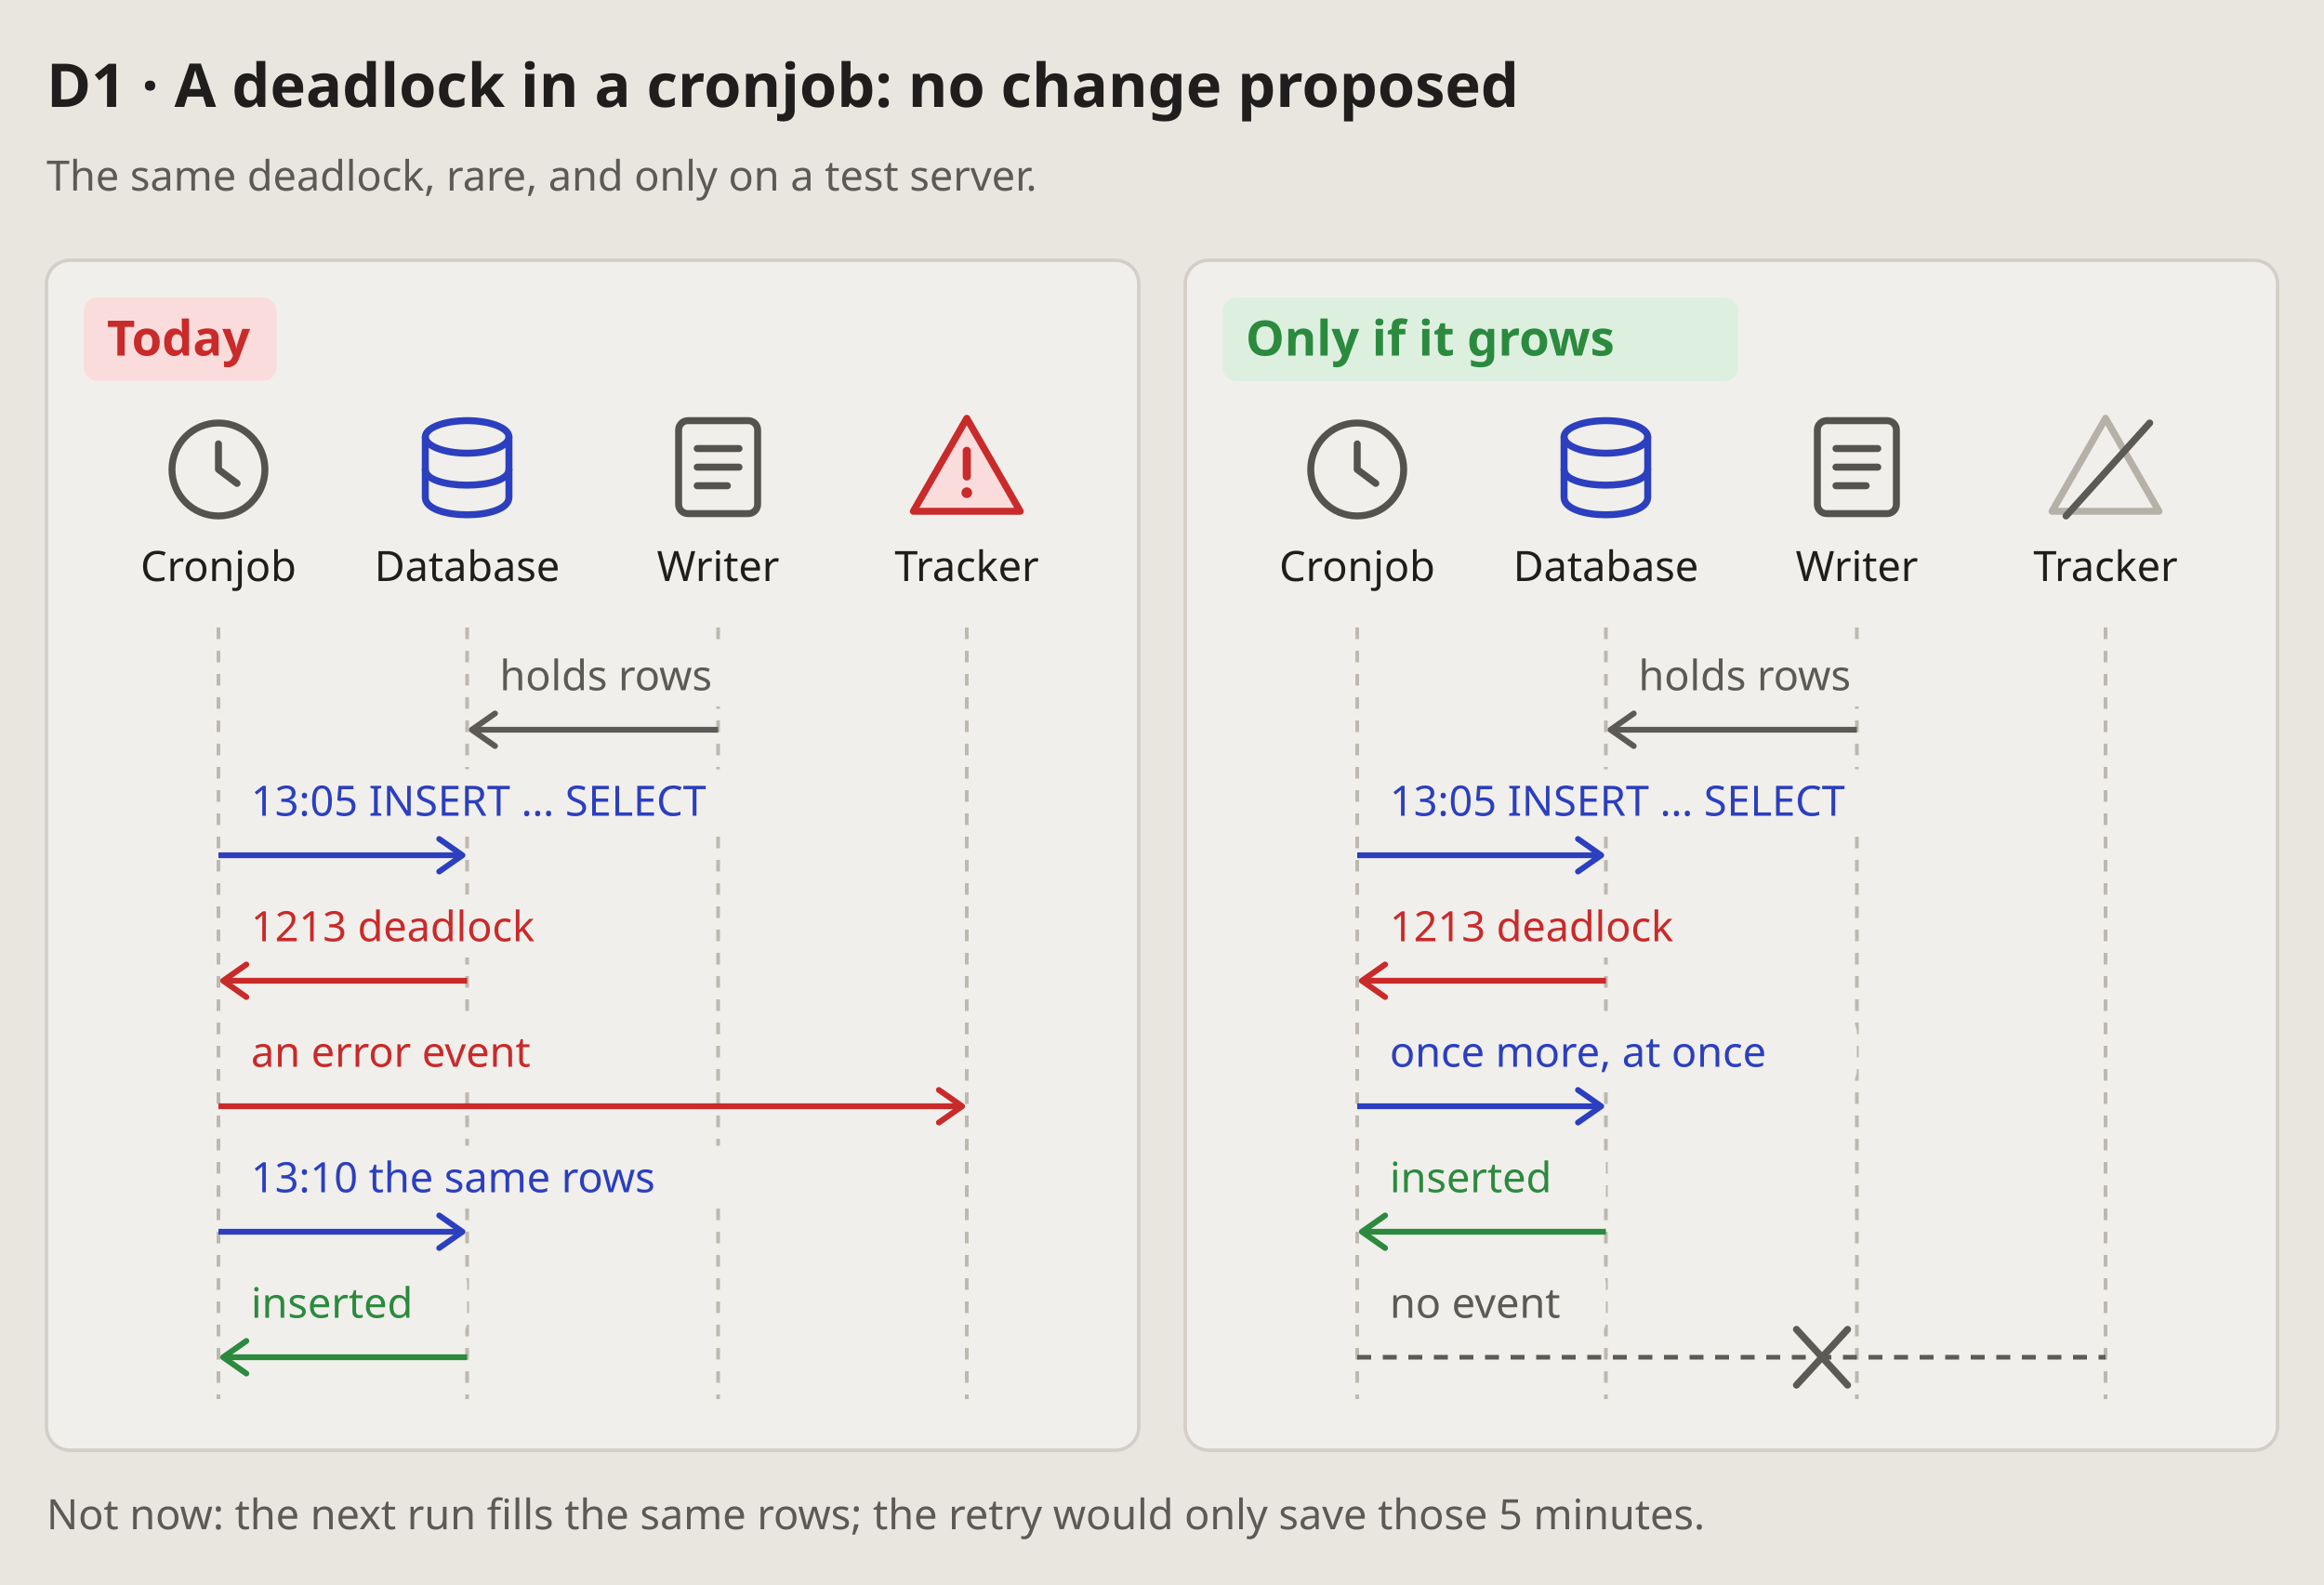
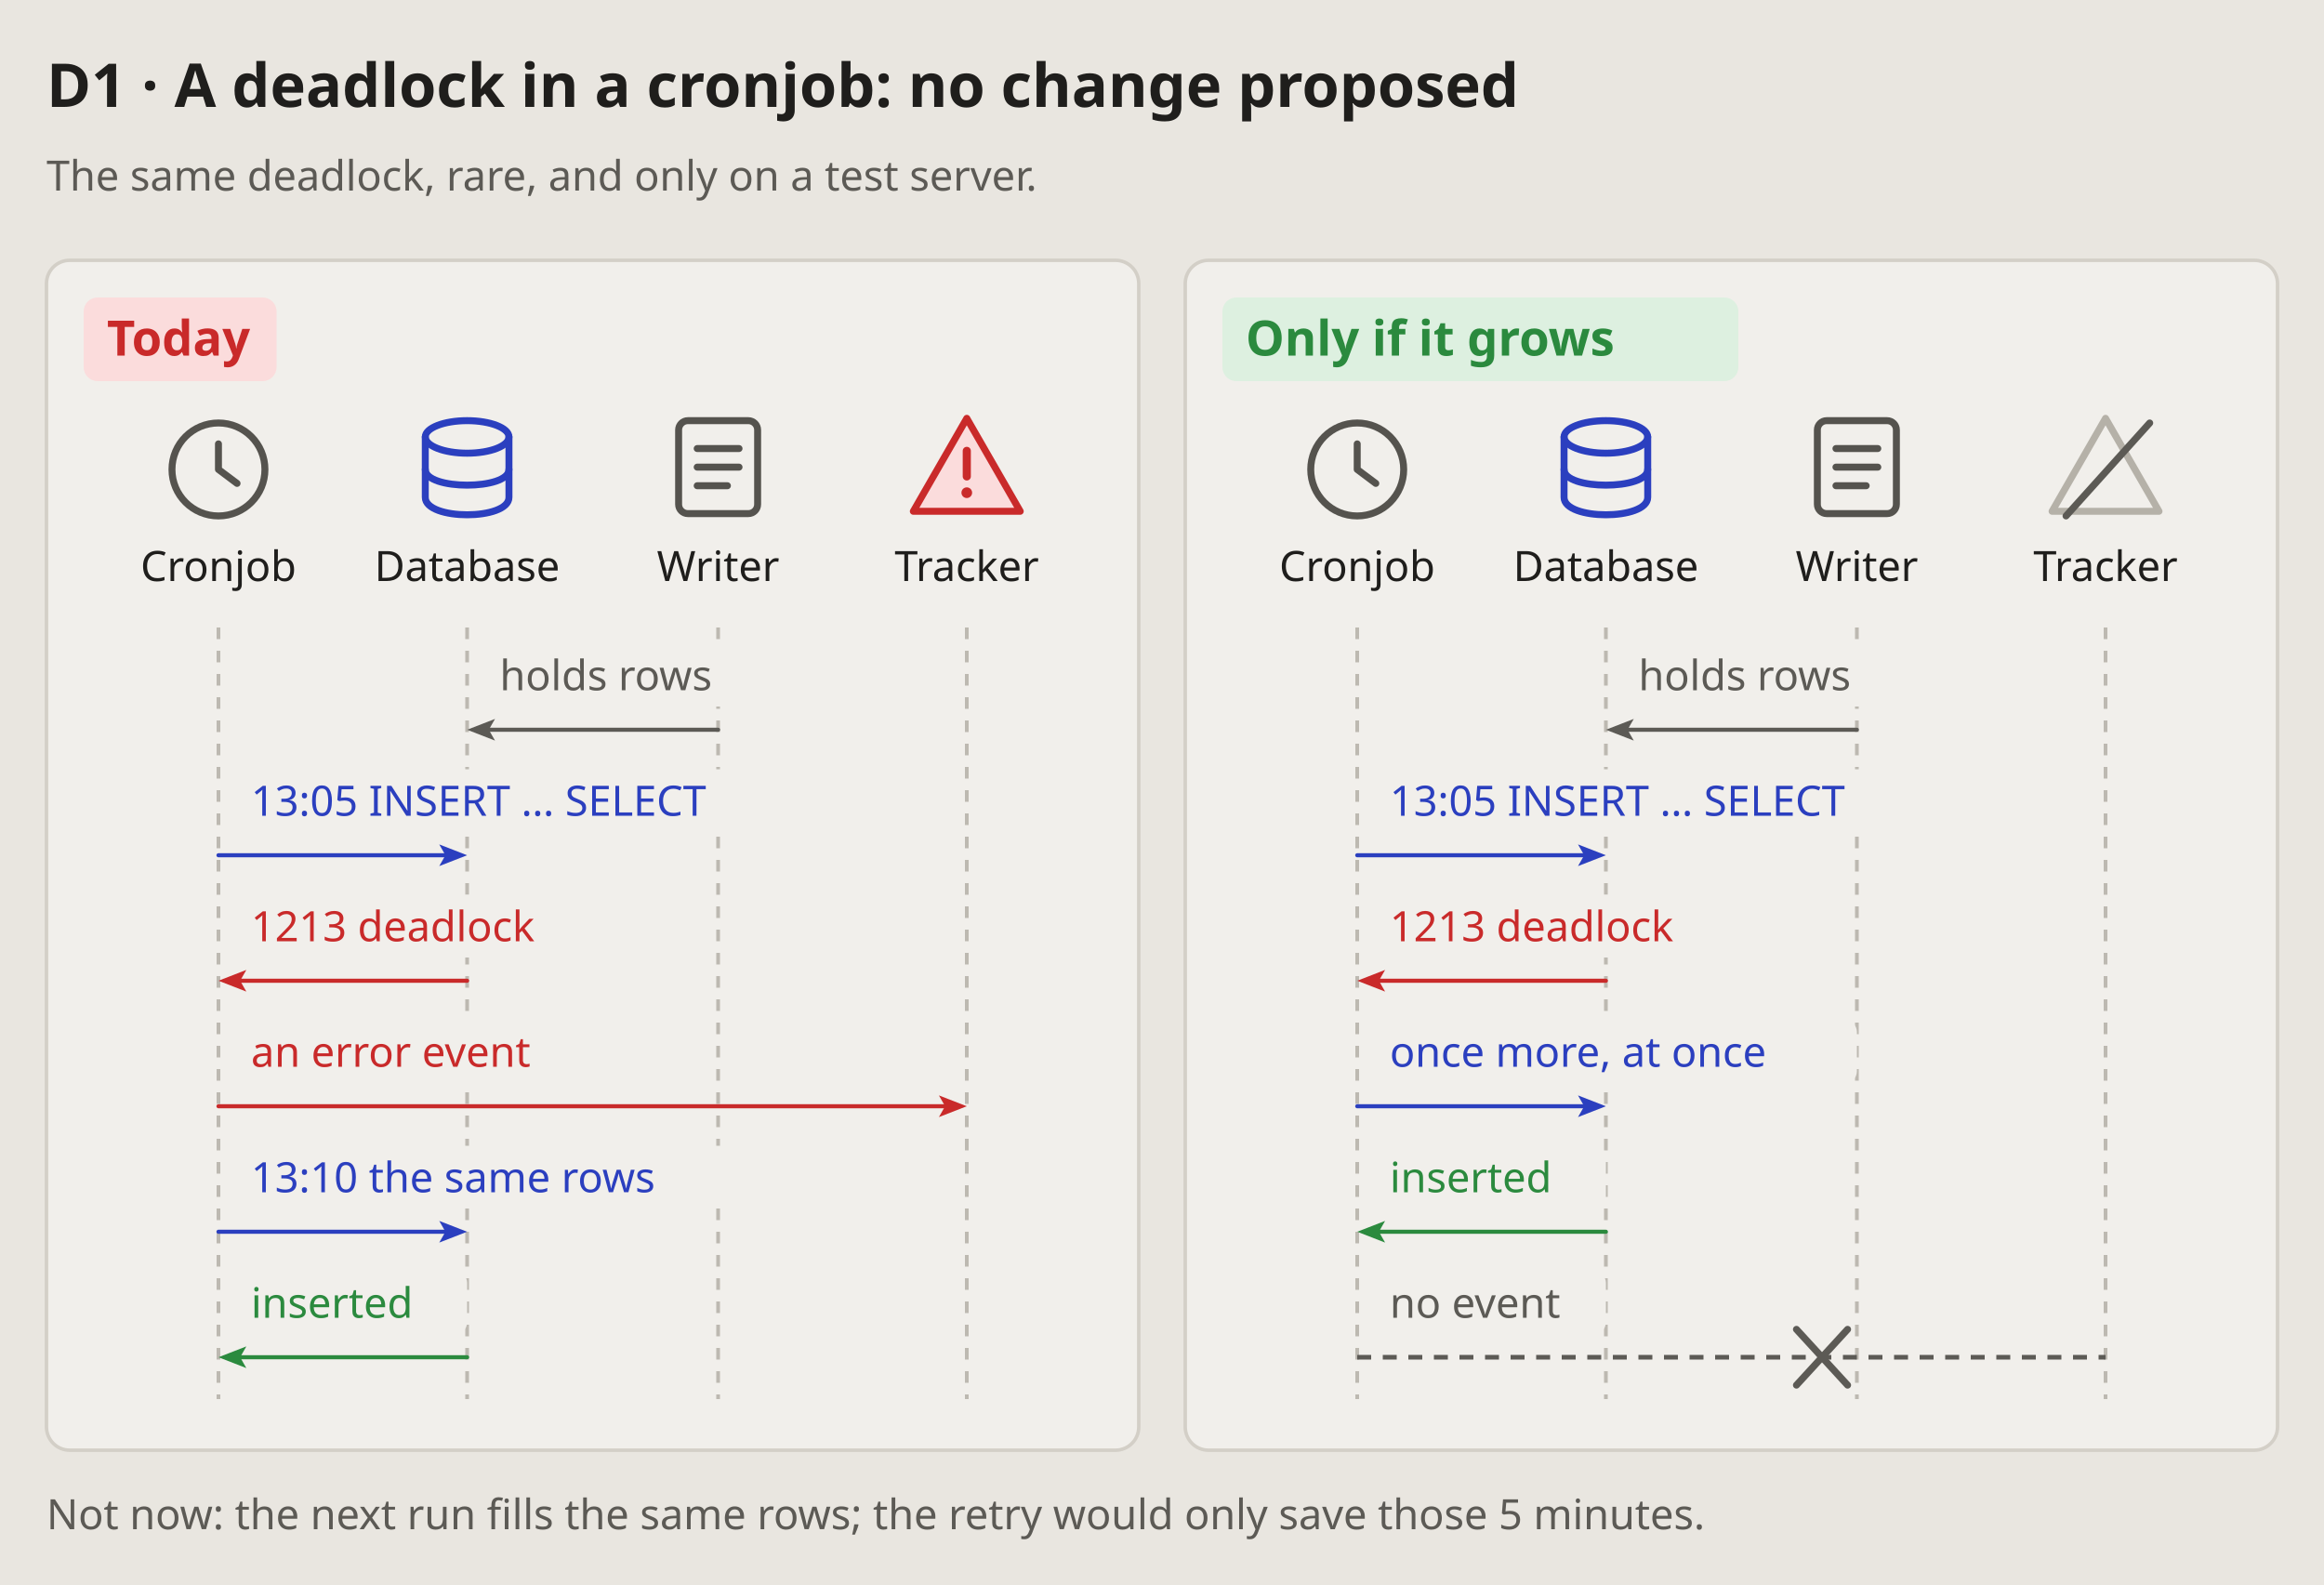
<svg xmlns="http://www.w3.org/2000/svg" viewBox="0 0 1000 682" width="1000" height="682" font-family="Noto Sans, Ubuntu, system-ui, sans-serif">
+   <defs>
+     <marker id="arrow-text" viewBox="0 0 12 12" refX="8" refY="6" markerUnits="userSpaceOnUse" markerWidth="16" markerHeight="16" orient="auto-start-reverse">
+       <path d="M2 2.5 L11 6 L2 9.5 L4 6 z" fill="#1F1E1C" stroke-linejoin="round" />
+     </marker>
+     <marker id="arrow-blue" viewBox="0 0 12 12" refX="8" refY="6" markerUnits="userSpaceOnUse" markerWidth="16" markerHeight="16" orient="auto-start-reverse">
+       <path d="M2 2.5 L11 6 L2 9.5 L4 6 z" fill="#2B3FBF" stroke-linejoin="round" />
+     </marker>
+     <marker id="arrow-red" viewBox="0 0 12 12" refX="8" refY="6" markerUnits="userSpaceOnUse" markerWidth="16" markerHeight="16" orient="auto-start-reverse">
+       <path d="M2 2.5 L11 6 L2 9.5 L4 6 z" fill="#C92A2A" stroke-linejoin="round" />
+     </marker>
+     <marker id="arrow-green" viewBox="0 0 12 12" refX="8" refY="6" markerUnits="userSpaceOnUse" markerWidth="16" markerHeight="16" orient="auto-start-reverse">
+       <path d="M2 2.5 L11 6 L2 9.5 L4 6 z" fill="#2B8A3E" stroke-linejoin="round" />
+     </marker>
+     <marker id="arrow-grey" viewBox="0 0 12 12" refX="8" refY="6" markerUnits="userSpaceOnUse" markerWidth="16" markerHeight="16" orient="auto-start-reverse">
+       <path d="M2 2.5 L11 6 L2 9.5 L4 6 z" fill="#5C5A55" stroke-linejoin="round" />
+     </marker>
+   </defs>
  <rect width="1000" height="682" fill="#E9E6E0" />
  <text x="20" y="46" font-size="26" font-weight="700" fill="#1F1E1C">D1 · A deadlock in a cronjob: no change proposed</text>
  <text x="20" y="82" font-size="18" fill="#5C5A55">The same deadlock, rare, and only on a test server.</text>
  <rect x="20" y="112" width="470" height="512" rx="10" fill="#F1EFEB" stroke="#D3CFC7" stroke-width="1.5" />
  <circle cx="94" cy="202" r="20" stroke="#55534E" stroke-width="3" fill="none" stroke-linejoin="round" stroke-linecap="round" />
  <path d="M94 191 V202 L102 208" stroke="#55534E" stroke-width="3" fill="none" stroke-linejoin="round" stroke-linecap="round" />
  <line x1="94" y1="270" x2="94" y2="602" stroke="#BDB9B1" stroke-width="1.6" stroke-dasharray="5 5" />
  <path d="M183 188 V214 C183 224 219 224 219 214 V188" stroke="#2B3FBF" stroke-width="3" fill="none" stroke-linejoin="round" stroke-linecap="round" />
  <ellipse cx="201" cy="188" rx="18" ry="7" stroke="#2B3FBF" stroke-width="3" fill="none" stroke-linejoin="round" stroke-linecap="round" />
  <path d="M183 202 C183 211 219 211 219 202" stroke="#2B3FBF" stroke-width="3" fill="none" stroke-linejoin="round" stroke-linecap="round" />
  <line x1="201" y1="270" x2="201" y2="602" stroke="#BDB9B1" stroke-width="1.6" stroke-dasharray="5 5" />
  <rect x="292" y="181" width="34" height="40" rx="4" stroke="#55534E" stroke-width="3" fill="none" stroke-linejoin="round" stroke-linecap="round" />
  <path d="M300 193 H318 M300 201 H318 M300 209 H313" stroke="#55534E" stroke-width="3" fill="none" stroke-linejoin="round" stroke-linecap="round" />
  <line x1="309" y1="270" x2="309" y2="602" stroke="#BDB9B1" stroke-width="1.6" stroke-dasharray="5 5" />
  <path d="M416 180 L439 220 H393 Z" fill="#FBDCDC" stroke="#C92A2A" stroke-width="3" stroke-linejoin="round" />
  <path d="M416 194 V205" stroke="#C92A2A" stroke-width="3.5" stroke-linecap="round" />
  <circle cx="416" cy="212" r="2.3" fill="#C92A2A" />
  <line x1="416" y1="270" x2="416" y2="602" stroke="#BDB9B1" stroke-width="1.6" stroke-dasharray="5 5" />
-   <line x1="309" y1="314" x2="204" y2="314" stroke="#5C5A55" stroke-width="2.5" />
-   <path d="M213 307 L203 314 L213 321" fill="none" stroke="#5C5A55" stroke-width="2.5" stroke-linejoin="round" stroke-linecap="round" />
-   <line x1="94" y1="368" x2="198" y2="368" stroke="#2B3FBF" stroke-width="2.5" />
-   <path d="M189 361 L199 368 L189 375" fill="none" stroke="#2B3FBF" stroke-width="2.5" stroke-linejoin="round" stroke-linecap="round" />
-   <line x1="201" y1="422" x2="97" y2="422" stroke="#C92A2A" stroke-width="2.5" />
-   <path d="M106 415 L96 422 L106 429" fill="none" stroke="#C92A2A" stroke-width="2.5" stroke-linejoin="round" stroke-linecap="round" />
-   <line x1="94" y1="476" x2="413" y2="476" stroke="#C92A2A" stroke-width="2.5" />
-   <path d="M404 469 L414 476 L404 483" fill="none" stroke="#C92A2A" stroke-width="2.5" stroke-linejoin="round" stroke-linecap="round" />
-   <line x1="94" y1="530" x2="198" y2="530" stroke="#2B3FBF" stroke-width="2.5" />
-   <path d="M189 523 L199 530 L189 537" fill="none" stroke="#2B3FBF" stroke-width="2.5" stroke-linejoin="round" stroke-linecap="round" />
-   <line x1="201" y1="584" x2="97" y2="584" stroke="#2B8A3E" stroke-width="2.5" />
-   <path d="M106 577 L96 584 L106 591" fill="none" stroke="#2B8A3E" stroke-width="2.5" stroke-linejoin="round" stroke-linecap="round" />
+   <line x1="309" y1="314" x2="205" y2="314" stroke="#5C5A55" stroke-width="1.75" stroke-linecap="round" marker-end="url(#arrow-grey)" />
+   <line x1="94" y1="368" x2="197" y2="368" stroke="#2B3FBF" stroke-width="1.75" stroke-linecap="round" marker-end="url(#arrow-blue)" />
+   <line x1="201" y1="422" x2="98" y2="422" stroke="#C92A2A" stroke-width="1.75" stroke-linecap="round" marker-end="url(#arrow-red)" />
+   <line x1="94" y1="476" x2="412" y2="476" stroke="#C92A2A" stroke-width="1.75" stroke-linecap="round" marker-end="url(#arrow-red)" />
+   <line x1="94" y1="530" x2="197" y2="530" stroke="#2B3FBF" stroke-width="1.75" stroke-linecap="round" marker-end="url(#arrow-blue)" />
+   <line x1="201" y1="584" x2="98" y2="584" stroke="#2B8A3E" stroke-width="1.75" stroke-linecap="round" marker-end="url(#arrow-green)" />
  <rect x="510" y="112" width="470" height="512" rx="10" fill="#F1EFEB" stroke="#D3CFC7" stroke-width="1.5" />
  <circle cx="584" cy="202" r="20" stroke="#55534E" stroke-width="3" fill="none" stroke-linejoin="round" stroke-linecap="round" />
  <path d="M584 191 V202 L592 208" stroke="#55534E" stroke-width="3" fill="none" stroke-linejoin="round" stroke-linecap="round" />
  <line x1="584" y1="270" x2="584" y2="602" stroke="#BDB9B1" stroke-width="1.6" stroke-dasharray="5 5" />
  <path d="M673 188 V214 C673 224 709 224 709 214 V188" stroke="#2B3FBF" stroke-width="3" fill="none" stroke-linejoin="round" stroke-linecap="round" />
  <ellipse cx="691" cy="188" rx="18" ry="7" stroke="#2B3FBF" stroke-width="3" fill="none" stroke-linejoin="round" stroke-linecap="round" />
  <path d="M673 202 C673 211 709 211 709 202" stroke="#2B3FBF" stroke-width="3" fill="none" stroke-linejoin="round" stroke-linecap="round" />
  <line x1="691" y1="270" x2="691" y2="602" stroke="#BDB9B1" stroke-width="1.6" stroke-dasharray="5 5" />
  <rect x="782" y="181" width="34" height="40" rx="4" stroke="#55534E" stroke-width="3" fill="none" stroke-linejoin="round" stroke-linecap="round" />
  <path d="M790 193 H808 M790 201 H808 M790 209 H803" stroke="#55534E" stroke-width="3" fill="none" stroke-linejoin="round" stroke-linecap="round" />
  <line x1="799" y1="270" x2="799" y2="602" stroke="#BDB9B1" stroke-width="1.6" stroke-dasharray="5 5" />
  <path d="M906 180 L929 220 H883 Z" fill="none" stroke="#B5B1A8" stroke-width="3" stroke-linejoin="round" />
  <path d="M925 182 L889 222" stroke="#5C5A55" stroke-width="3" stroke-linecap="round" />
  <line x1="906" y1="270" x2="906" y2="602" stroke="#BDB9B1" stroke-width="1.6" stroke-dasharray="5 5" />
-   <line x1="799" y1="314" x2="694" y2="314" stroke="#5C5A55" stroke-width="2.5" />
-   <path d="M703 307 L693 314 L703 321" fill="none" stroke="#5C5A55" stroke-width="2.5" stroke-linejoin="round" stroke-linecap="round" />
-   <line x1="584" y1="368" x2="688" y2="368" stroke="#2B3FBF" stroke-width="2.5" />
-   <path d="M679 361 L689 368 L679 375" fill="none" stroke="#2B3FBF" stroke-width="2.5" stroke-linejoin="round" stroke-linecap="round" />
-   <line x1="691" y1="422" x2="587" y2="422" stroke="#C92A2A" stroke-width="2.5" />
-   <path d="M596 415 L586 422 L596 429" fill="none" stroke="#C92A2A" stroke-width="2.5" stroke-linejoin="round" stroke-linecap="round" />
-   <line x1="584" y1="476" x2="688" y2="476" stroke="#2B3FBF" stroke-width="2.5" />
-   <path d="M679 469 L689 476 L679 483" fill="none" stroke="#2B3FBF" stroke-width="2.5" stroke-linejoin="round" stroke-linecap="round" />
-   <line x1="691" y1="530" x2="587" y2="530" stroke="#2B8A3E" stroke-width="2.5" />
-   <path d="M596 523 L586 530 L596 537" fill="none" stroke="#2B8A3E" stroke-width="2.5" stroke-linejoin="round" stroke-linecap="round" />
+   <line x1="799" y1="314" x2="695" y2="314" stroke="#5C5A55" stroke-width="1.75" stroke-linecap="round" marker-end="url(#arrow-grey)" />
+   <line x1="584" y1="368" x2="687" y2="368" stroke="#2B3FBF" stroke-width="1.75" stroke-linecap="round" marker-end="url(#arrow-blue)" />
+   <line x1="691" y1="422" x2="588" y2="422" stroke="#C92A2A" stroke-width="1.75" stroke-linecap="round" marker-end="url(#arrow-red)" />
+   <line x1="584" y1="476" x2="687" y2="476" stroke="#2B3FBF" stroke-width="1.75" stroke-linecap="round" marker-end="url(#arrow-blue)" />
+   <line x1="691" y1="530" x2="588" y2="530" stroke="#2B8A3E" stroke-width="1.75" stroke-linecap="round" marker-end="url(#arrow-green)" />
  <line x1="584" y1="584" x2="906" y2="584" stroke="#5C5A55" stroke-width="2" stroke-dasharray="6 5" />
  <path d="M773 572 L795 596 M795 572 L773 596" stroke="#5C5A55" stroke-width="3" stroke-linecap="round" />
  <text x="94" y="250" font-size="18" text-anchor="middle" fill="#1F1E1C">Cronjob</text>
  <text x="201" y="250" font-size="18" text-anchor="middle" fill="#1F1E1C">Database</text>
  <text x="309" y="250" font-size="18" text-anchor="middle" fill="#1F1E1C">Writer</text>
  <text x="416" y="250" font-size="18" text-anchor="middle" fill="#1F1E1C">Tracker</text>
  <rect x="209" y="277" width="120" height="27" rx="5" fill="#F1EFEB" />
  <text x="215" y="297" font-size="18" fill="#5C5A55">holds rows</text>
  <rect x="102" y="331" width="239" height="27" rx="5" fill="#F1EFEB" />
  <text x="108" y="351" font-size="18" fill="#2B3FBF">13:05 INSERT … SELECT</text>
  <rect x="102" y="385" width="153" height="27" rx="5" fill="#F1EFEB" />
  <text x="108" y="405" font-size="18" fill="#C92A2A">1213 deadlock</text>
  <rect x="102" y="439" width="164" height="27" rx="5" fill="#F1EFEB" />
  <text x="108" y="459" font-size="18" fill="#C92A2A">an error event</text>
  <rect x="102" y="493" width="218" height="27" rx="5" fill="#F1EFEB" />
  <text x="108" y="513" font-size="18" fill="#2B3FBF">13:10 the same rows</text>
  <rect x="102" y="547" width="99" height="27" rx="5" fill="#F1EFEB" />
  <text x="108" y="567" font-size="18" fill="#2B8A3E">inserted</text>
  <rect x="36" y="128" width="83" height="36" rx="6" fill="#FBDCDC" />
  <text x="46" y="153" font-size="21" font-weight="700" fill="#C92A2A">Today</text>
  <text x="584" y="250" font-size="18" text-anchor="middle" fill="#1F1E1C">Cronjob</text>
  <text x="691" y="250" font-size="18" text-anchor="middle" fill="#1F1E1C">Database</text>
  <text x="799" y="250" font-size="18" text-anchor="middle" fill="#1F1E1C">Writer</text>
  <text x="906" y="250" font-size="18" text-anchor="middle" fill="#1F1E1C">Tracker</text>
  <rect x="699" y="277" width="120" height="27" rx="5" fill="#F1EFEB" />
  <text x="705" y="297" font-size="18" fill="#5C5A55">holds rows</text>
  <rect x="592" y="331" width="239" height="27" rx="5" fill="#F1EFEB" />
  <text x="598" y="351" font-size="18" fill="#2B3FBF">13:05 INSERT … SELECT</text>
  <rect x="592" y="385" width="153" height="27" rx="5" fill="#F1EFEB" />
  <text x="598" y="405" font-size="18" fill="#C92A2A">1213 deadlock</text>
  <rect x="592" y="439" width="207" height="27" rx="5" fill="#F1EFEB" />
  <text x="598" y="459" font-size="18" fill="#2B3FBF">once more, at once</text>
  <rect x="592" y="493" width="99" height="27" rx="5" fill="#F1EFEB" />
  <text x="598" y="513" font-size="18" fill="#2B8A3E">inserted</text>
  <rect x="592" y="547" width="99" height="27" rx="5" fill="#F1EFEB" />
  <text x="598" y="567" font-size="18" fill="#5C5A55">no event</text>
  <rect x="526" y="128" width="222" height="36" rx="6" fill="#DDF0E0" />
  <text x="536" y="153" font-size="21" font-weight="700" fill="#2B8A3E">Only if it grows</text>
  <text x="20" y="658" font-size="18" fill="#5C5A55">Not now: the next run fills the same rows; the retry would only save those 5 minutes.</text>
</svg>
